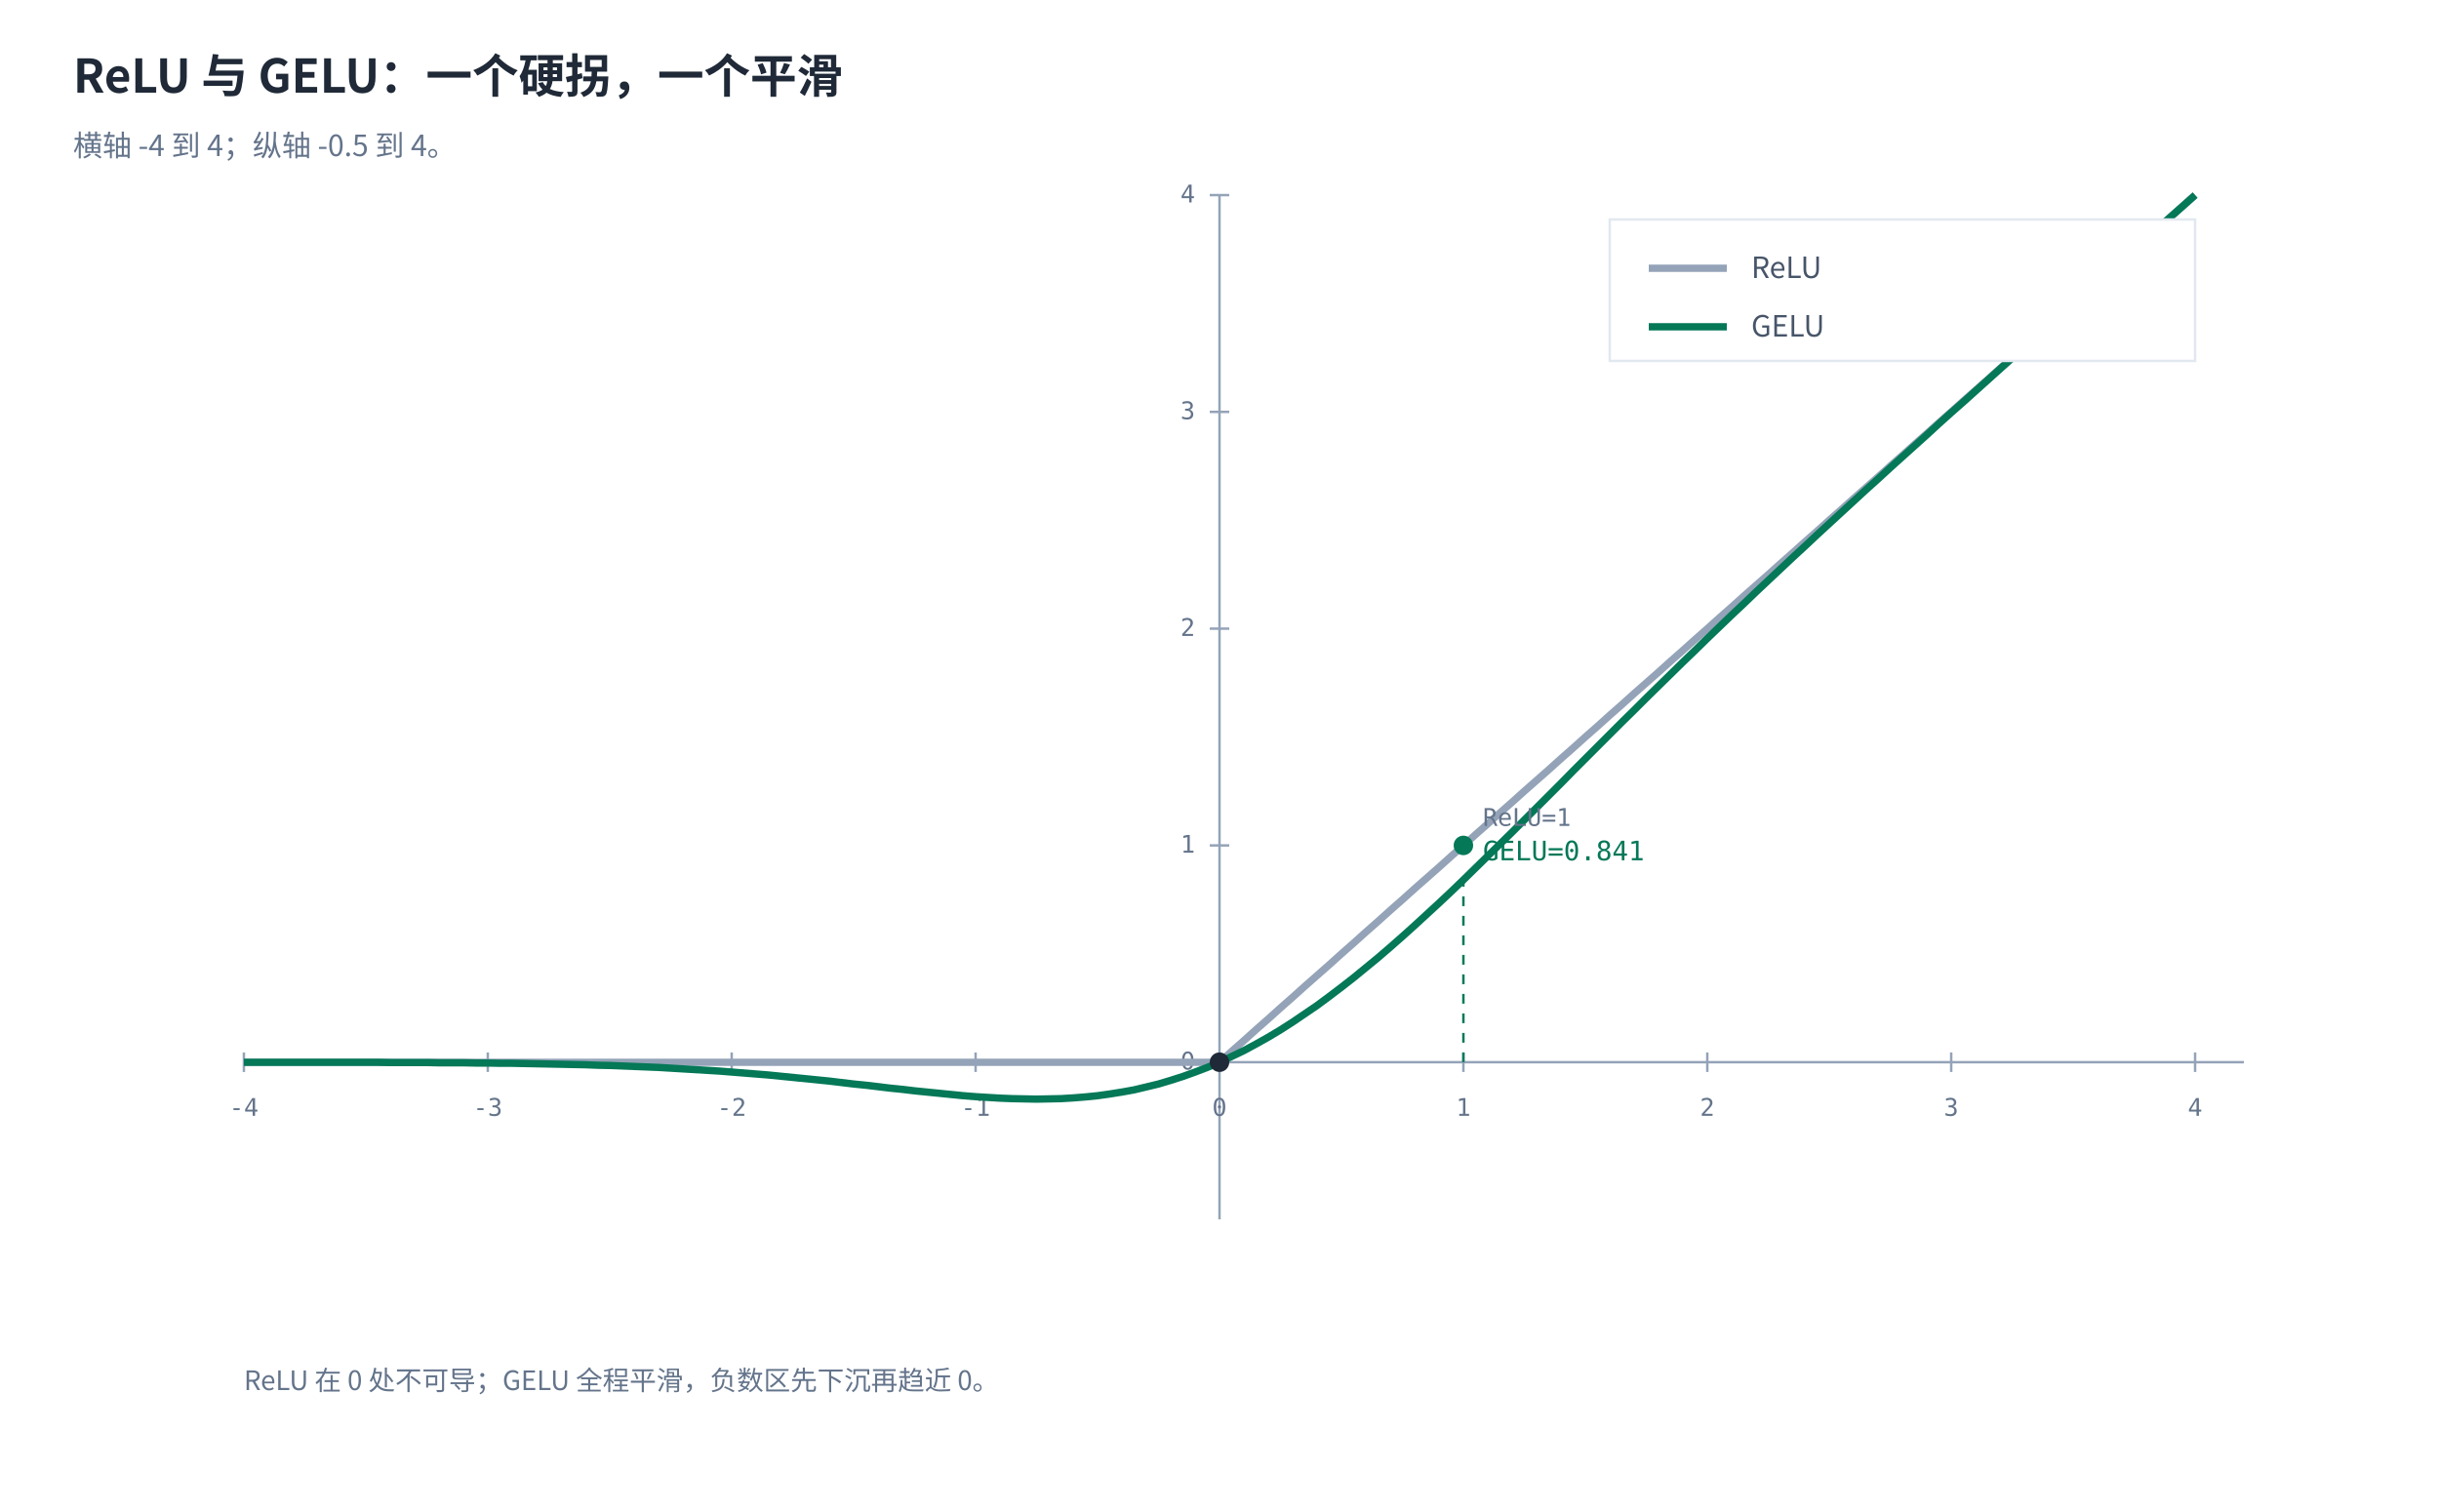
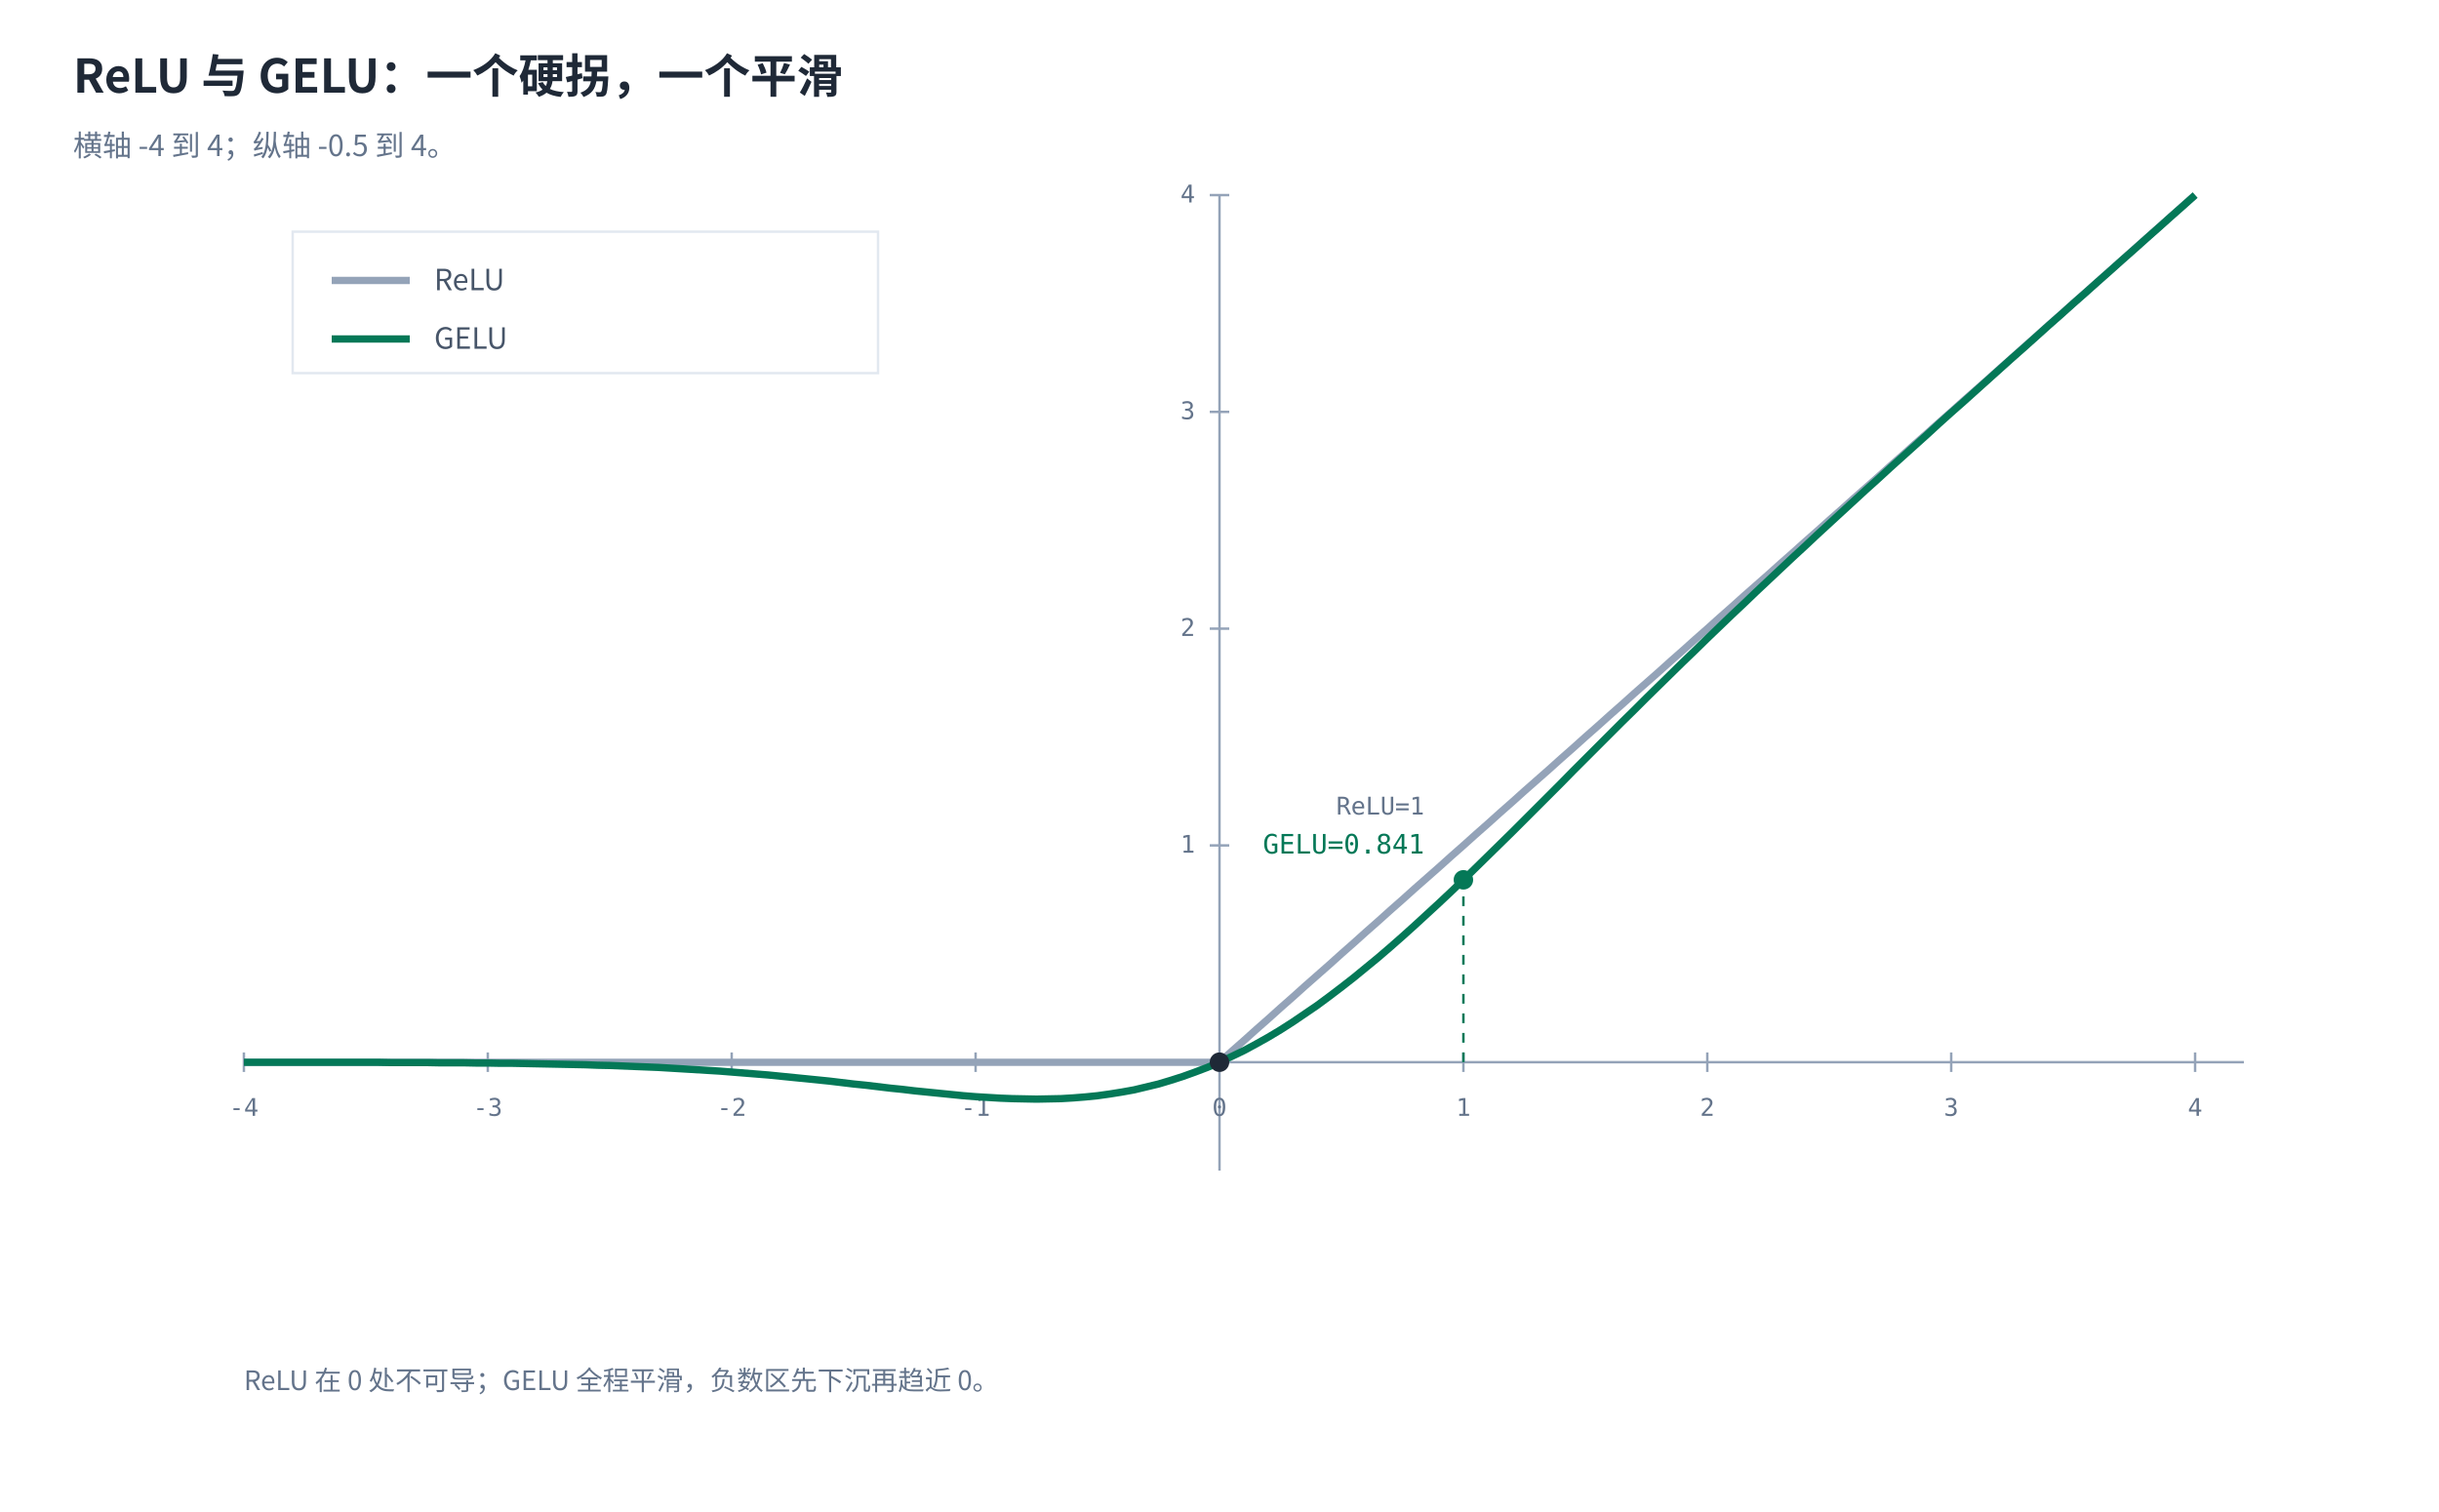
<svg xmlns="http://www.w3.org/2000/svg" viewBox="0 0 1000 620" role="img" aria-labelledby="title desc">
  <rect width="1000" height="620" fill="#ffffff" />
  <text x="30" y="38" font-family="system-ui, 'Noto Sans CJK SC', sans-serif" font-size="19" font-weight="600" fill="#1f2937">ReLU 与 GELU：一个硬拐，一个平滑</text>
  <text x="30" y="64" font-family="system-ui, 'Noto Sans CJK SC', sans-serif" font-size="12" fill="#64748b">横轴 -4 到 4；纵轴 -0.5 到 4。</text>
  <line x1="100" y1="435.556" x2="920" y2="435.556" stroke="#94a3b8" />
-   <line x1="500.0" y1="80" x2="500.0" y2="500" stroke="#94a3b8" />
+   <line x1="500.0" y1="80" x2="500.0" y2="480" stroke="#94a3b8" />
  <line x1="100.0" y1="431.556" x2="100.0" y2="439.556" stroke="#94a3b8" />
  <text x="100.0" y="457.556" text-anchor="middle" font-family="ui-monospace, monospace" font-size="10" fill="#64748b">-4</text>
  <line x1="200.0" y1="431.556" x2="200.0" y2="439.556" stroke="#94a3b8" />
  <text x="200.0" y="457.556" text-anchor="middle" font-family="ui-monospace, monospace" font-size="10" fill="#64748b">-3</text>
  <line x1="300.0" y1="431.556" x2="300.0" y2="439.556" stroke="#94a3b8" />
  <text x="300.0" y="457.556" text-anchor="middle" font-family="ui-monospace, monospace" font-size="10" fill="#64748b">-2</text>
  <line x1="400.0" y1="431.556" x2="400.0" y2="439.556" stroke="#94a3b8" />
  <text x="400.0" y="457.556" text-anchor="middle" font-family="ui-monospace, monospace" font-size="10" fill="#64748b">-1</text>
  <line x1="500.0" y1="431.556" x2="500.0" y2="439.556" stroke="#94a3b8" />
  <text x="500.0" y="457.556" text-anchor="middle" font-family="ui-monospace, monospace" font-size="10" fill="#64748b">0</text>
  <line x1="600.0" y1="431.556" x2="600.0" y2="439.556" stroke="#94a3b8" />
  <text x="600.0" y="457.556" text-anchor="middle" font-family="ui-monospace, monospace" font-size="10" fill="#64748b">1</text>
  <line x1="700.0" y1="431.556" x2="700.0" y2="439.556" stroke="#94a3b8" />
  <text x="700.0" y="457.556" text-anchor="middle" font-family="ui-monospace, monospace" font-size="10" fill="#64748b">2</text>
  <line x1="800.0" y1="431.556" x2="800.0" y2="439.556" stroke="#94a3b8" />
  <text x="800.0" y="457.556" text-anchor="middle" font-family="ui-monospace, monospace" font-size="10" fill="#64748b">3</text>
  <line x1="900.0" y1="431.556" x2="900.0" y2="439.556" stroke="#94a3b8" />
  <text x="900.0" y="457.556" text-anchor="middle" font-family="ui-monospace, monospace" font-size="10" fill="#64748b">4</text>
  <line x1="496.0" y1="435.556" x2="504.0" y2="435.556" stroke="#94a3b8" />
-   <text x="490.0" y="438.556" text-anchor="end" font-family="ui-monospace, monospace" font-size="10" fill="#64748b">0</text>
  <line x1="496.0" y1="346.667" x2="504.0" y2="346.667" stroke="#94a3b8" />
  <text x="490.0" y="349.667" text-anchor="end" font-family="ui-monospace, monospace" font-size="10" fill="#64748b">1</text>
  <line x1="496.0" y1="257.778" x2="504.0" y2="257.778" stroke="#94a3b8" />
  <text x="490.0" y="260.778" text-anchor="end" font-family="ui-monospace, monospace" font-size="10" fill="#64748b">2</text>
  <line x1="496.0" y1="168.889" x2="504.0" y2="168.889" stroke="#94a3b8" />
  <text x="490.0" y="171.889" text-anchor="end" font-family="ui-monospace, monospace" font-size="10" fill="#64748b">3</text>
  <line x1="496.0" y1="80.0" x2="504.0" y2="80.0" stroke="#94a3b8" />
  <text x="490.0" y="83.0" text-anchor="end" font-family="ui-monospace, monospace" font-size="10" fill="#64748b">4</text>
  <polyline fill="none" stroke="#94a3b8" stroke-width="3" points="100.0,435.6 105.0,435.6 110.0,435.6 115.0,435.6 120.0,435.6 125.0,435.6 130.0,435.6 135.0,435.6 140.0,435.6 145.0,435.6 150.0,435.6 155.0,435.6 160.0,435.6 165.0,435.6 170.0,435.6 175.0,435.6 180.0,435.6 185.0,435.6 190.0,435.6 195.0,435.6 200.0,435.6 205.0,435.6 210.0,435.6 215.0,435.6 220.0,435.6 225.0,435.6 230.0,435.6 235.0,435.6 240.0,435.6 245.0,435.6 250.0,435.6 255.0,435.6 260.0,435.6 265.0,435.6 270.0,435.6 275.0,435.6 280.0,435.6 285.0,435.6 290.0,435.6 295.0,435.6 300.0,435.6 305.0,435.6 310.0,435.6 315.0,435.6 320.0,435.6 325.0,435.6 330.0,435.6 335.0,435.6 340.0,435.6 345.0,435.6 350.0,435.6 355.0,435.6 360.0,435.6 365.0,435.6 370.0,435.6 375.0,435.6 380.0,435.6 385.0,435.6 390.0,435.6 395.0,435.6 400.0,435.6 405.0,435.6 410.0,435.6 415.0,435.6 420.0,435.6 425.0,435.6 430.0,435.6 435.0,435.6 440.0,435.6 445.0,435.6 450.0,435.6 455.0,435.6 460.0,435.6 465.0,435.6 470.0,435.6 475.0,435.6 480.0,435.6 485.0,435.6 490.0,435.6 495.0,435.6 500.0,435.6 505.0,431.1 510.0,426.7 515.0,422.2 520.0,417.8 525.0,413.3 530.0,408.9 535.0,404.4 540.0,400.0 545.0,395.6 550.0,391.1 555.0,386.7 560.0,382.2 565.0,377.8 570.0,373.3 575.0,368.9 580.0,364.4 585.0,360.0 590.0,355.6 595.0,351.1 600.0,346.7 605.0,342.2 610.0,337.8 615.0,333.3 620.0,328.9 625.0,324.4 630.0,320.0 635.0,315.6 640.0,311.1 645.0,306.7 650.0,302.2 655.0,297.8 660.0,293.3 665.0,288.9 670.0,284.4 675.0,280.0 680.0,275.6 685.0,271.1 690.0,266.7 695.0,262.2 700.0,257.8 705.0,253.3 710.0,248.9 715.0,244.4 720.0,240.0 725.0,235.6 730.0,231.1 735.0,226.7 740.0,222.2 745.0,217.8 750.0,213.3 755.0,208.9 760.0,204.4 765.0,200.0 770.0,195.6 775.0,191.1 780.0,186.7 785.0,182.2 790.0,177.8 795.0,173.3 800.0,168.9 805.0,164.4 810.0,160.0 815.0,155.6 820.0,151.1 825.0,146.7 830.0,142.2 835.0,137.8 840.0,133.3 845.0,128.9 850.0,124.4 855.0,120.0 860.0,115.6 865.0,111.1 870.0,106.7 875.0,102.2 880.0,97.8 885.0,93.3 890.0,88.9 895.0,84.4 900.0,80.0" />
  <polyline fill="none" stroke="#047857" stroke-width="3" points="100.0,435.6 105.0,435.6 110.0,435.6 115.0,435.6 120.0,435.6 125.0,435.6 130.0,435.6 135.0,435.6 140.0,435.6 145.0,435.6 150.0,435.6 155.0,435.6 160.0,435.7 165.0,435.7 170.0,435.7 175.0,435.7 180.0,435.8 185.0,435.8 190.0,435.8 195.0,435.9 200.0,435.9 205.0,436.0 210.0,436.0 215.0,436.1 220.0,436.2 225.0,436.3 230.0,436.4 235.0,436.5 240.0,436.6 245.0,436.8 250.0,436.9 255.0,437.1 260.0,437.3 265.0,437.5 270.0,437.7 275.0,438.0 280.0,438.3 285.0,438.6 290.0,438.9 295.0,439.2 300.0,439.6 305.0,440.0 310.0,440.4 315.0,440.8 320.0,441.3 325.0,441.8 330.0,442.3 335.0,442.8 340.0,443.3 345.0,443.9 350.0,444.5 355.0,445.0 360.0,445.6 365.0,446.2 370.0,446.7 375.0,447.3 380.0,447.8 385.0,448.3 390.0,448.8 395.0,449.3 400.0,449.7 405.0,450.0 410.0,450.3 415.0,450.5 420.0,450.6 425.0,450.7 430.0,450.6 435.0,450.5 440.0,450.2 445.0,449.8 450.0,449.3 455.0,448.6 460.0,447.8 465.0,446.9 470.0,445.7 475.0,444.5 480.0,443.0 485.0,441.4 490.0,439.6 495.0,437.7 500.0,435.6 505.0,433.2 510.0,430.8 515.0,428.1 520.0,425.3 525.0,422.3 530.0,419.1 535.0,415.7 540.0,412.3 545.0,408.6 550.0,404.8 555.0,400.9 560.0,396.8 565.0,392.7 570.0,388.4 575.0,384.0 580.0,379.5 585.0,374.9 590.0,370.3 595.0,365.6 600.0,360.8 605.0,355.9 610.0,351.0 615.0,346.1 620.0,341.2 625.0,336.2 630.0,331.2 635.0,326.2 640.0,321.2 645.0,316.1 650.0,311.1 655.0,306.1 660.0,301.1 665.0,296.1 670.0,291.2 675.0,286.2 680.0,281.3 685.0,276.4 690.0,271.5 695.0,266.7 700.0,261.8 705.0,257.0 710.0,252.2 715.0,247.5 720.0,242.7 725.0,238.0 730.0,233.3 735.0,228.6 740.0,224.0 745.0,219.3 750.0,214.7 755.0,210.1 760.0,205.5 765.0,200.9 770.0,196.4 775.0,191.8 780.0,187.3 785.0,182.8 790.0,178.3 795.0,173.7 800.0,169.2 805.0,164.8 810.0,160.3 815.0,155.8 820.0,151.3 825.0,146.8 830.0,142.4 835.0,137.9 840.0,133.4 845.0,129.0 850.0,124.5 855.0,120.1 860.0,115.6 865.0,111.2 870.0,106.7 875.0,102.3 880.0,97.8 885.0,93.4 890.0,88.9 895.0,84.5 900.0,80.0" />
  <circle cx="500.0" cy="435.556" r="4" fill="#1f2937" />
-   <circle cx="600.0" cy="346.667" r="4" fill="#047857" />
+   <circle cx="600.0" cy="360.773" r="4" fill="#047857" />
  <line x1="600.0" y1="435.556" x2="600.0" y2="360.773" stroke="#047857" stroke-dasharray="4 4" />
-   <text x="608.0" y="352.773" font-family="ui-monospace, monospace" font-size="11" fill="#047857">GELU=0.841</text>
-   <text x="608.0" y="338.667" font-family="ui-monospace, monospace" font-size="10" fill="#64748b">ReLU=1</text>
-   <rect x="660" y="90" width="240" height="58" fill="#ffffff" stroke="#e2e8f0" />
-   <line x1="676" y1="110" x2="708" y2="110" stroke="#94a3b8" stroke-width="3" />
-   <text x="718" y="114" font-family="system-ui, 'Noto Sans CJK SC', sans-serif" font-size="12" fill="#475569">ReLU</text>
-   <line x1="676" y1="134" x2="708" y2="134" stroke="#047857" stroke-width="3" />
-   <text x="718" y="138" font-family="system-ui, 'Noto Sans CJK SC', sans-serif" font-size="12" fill="#475569">GELU</text>
+   <text x="584" y="334" text-anchor="end" font-family="ui-monospace, monospace" font-size="10" fill="#64748b">ReLU=1</text>
+   <text x="584" y="350" text-anchor="end" font-family="ui-monospace, monospace" font-size="11" fill="#047857">GELU=0.841</text>
+   <rect x="120" y="95" width="240" height="58" fill="#ffffff" stroke="#e2e8f0" />
+   <line x1="136" y1="115" x2="168" y2="115" stroke="#94a3b8" stroke-width="3" />
+   <text x="178" y="119" font-family="system-ui, 'Noto Sans CJK SC', sans-serif" font-size="12" fill="#475569">ReLU</text>
+   <line x1="136" y1="139" x2="168" y2="139" stroke="#047857" stroke-width="3" />
+   <text x="178" y="143" font-family="system-ui, 'Noto Sans CJK SC', sans-serif" font-size="12" fill="#475569">GELU</text>
  <text x="100" y="570" font-family="system-ui, 'Noto Sans CJK SC', sans-serif" font-size="11" fill="#64748b">ReLU 在 0 处不可导；GELU 全程平滑，负数区先下沉再趋近 0。</text>
</svg>
